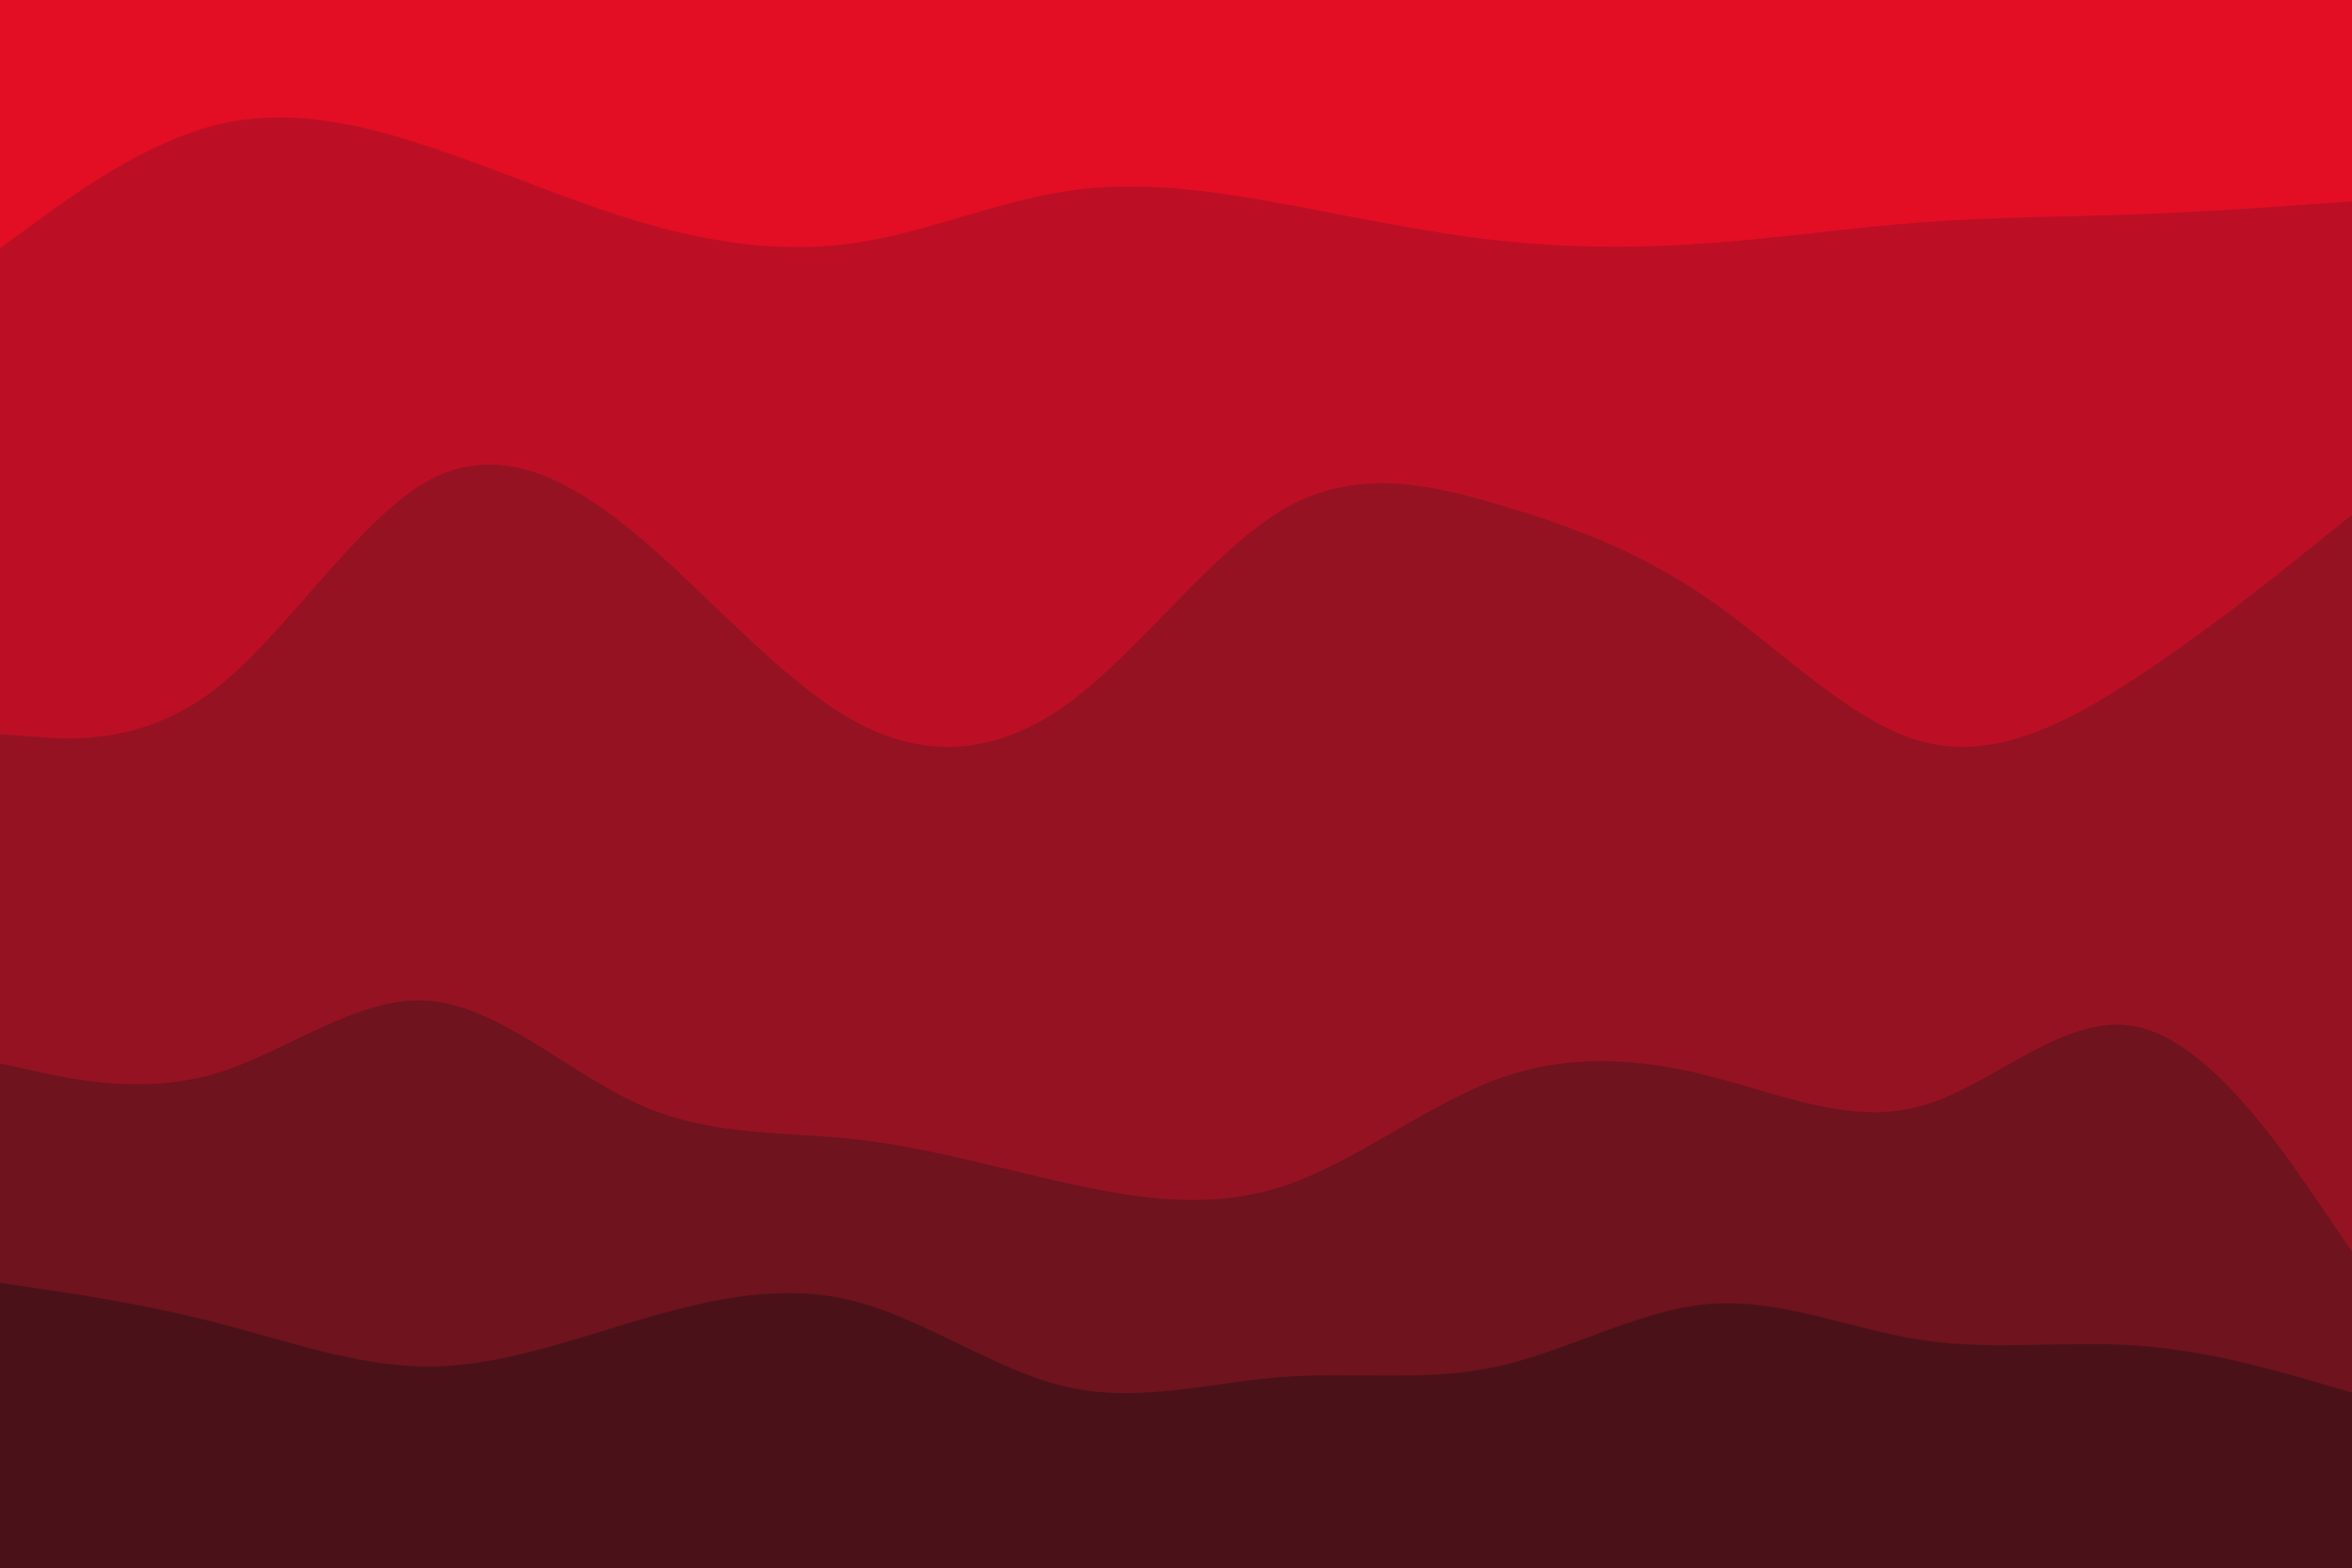
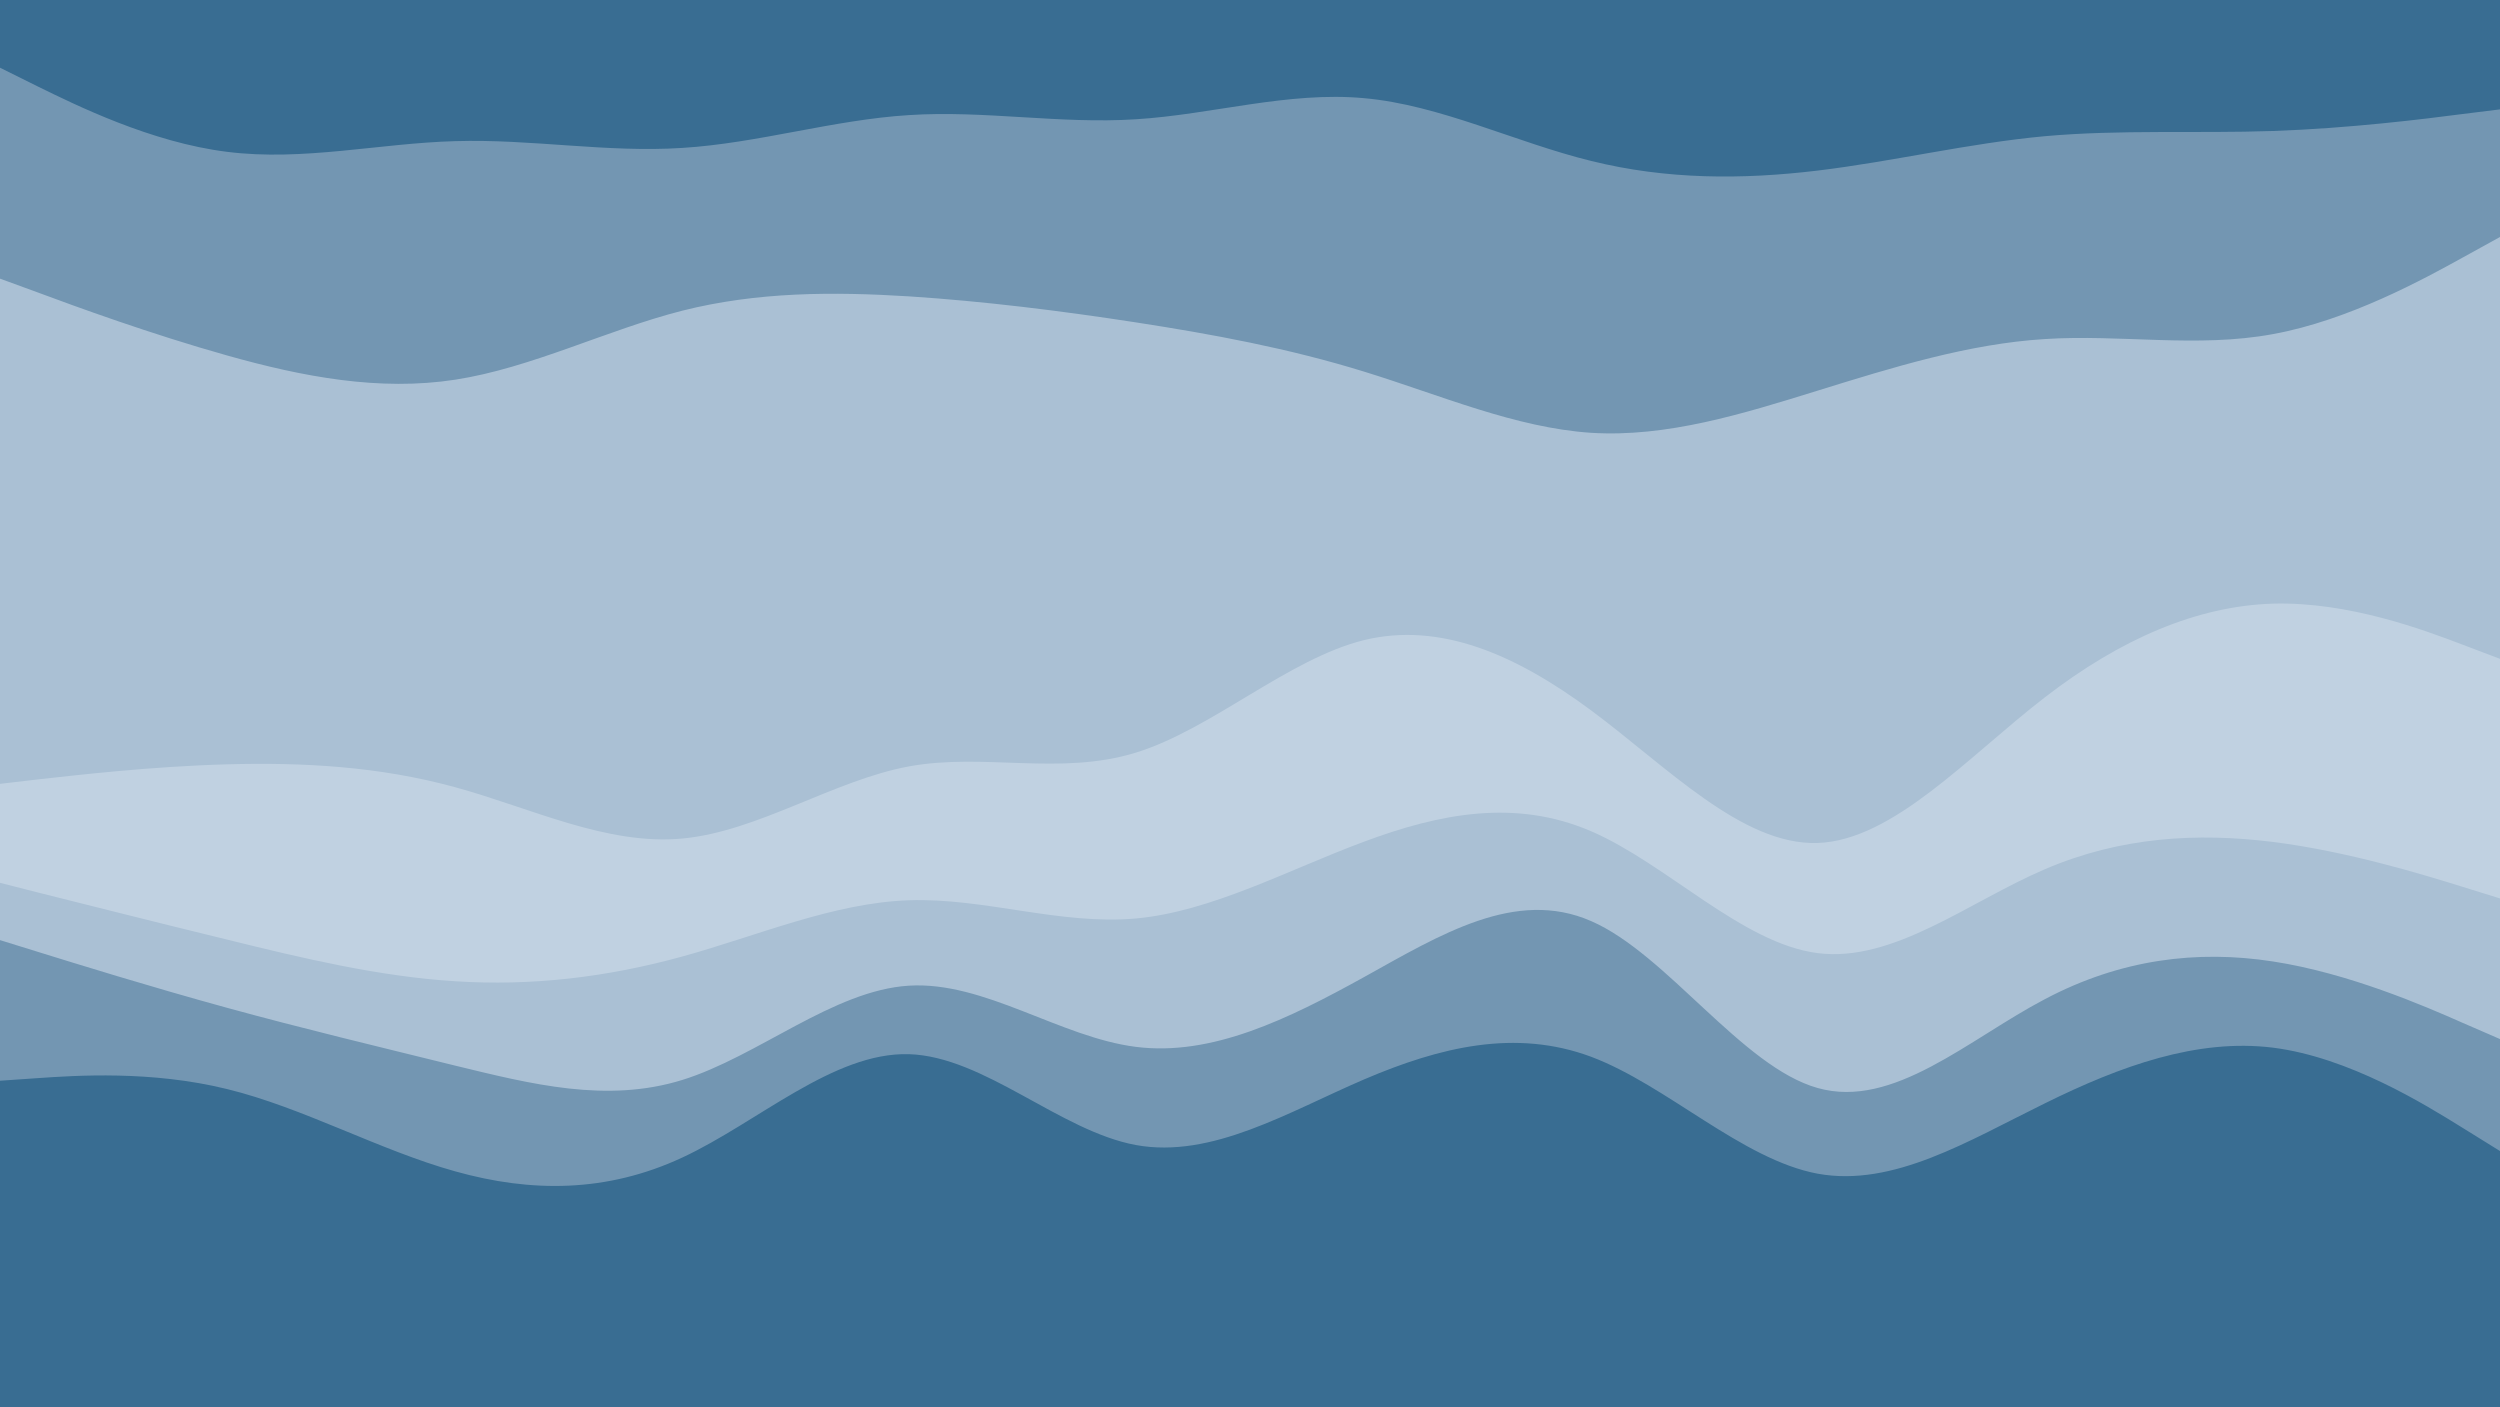
- <svg xmlns="http://www.w3.org/2000/svg" id="visual" viewBox="0 0 900 600" width="900" height="600" version="1.1">
-   <path d="M0 97L13.7 87C27.3 77 54.7 57 82 50C109.3 43 136.7 49 163.8 58C191 67 218 79 245.2 87C272.3 95 299.7 99 327 95C354.3 91 381.7 79 409 75C436.3 71 463.7 75 491 80C518.3 85 545.7 91 573 94C600.3 97 627.7 97 654.8 95C682 93 709 89 736.2 87C763.3 85 790.7 85 818 84C845.3 83 872.7 81 886.3 80L900 79L900 0L886.3 0C872.7 0 845.3 0 818 0C790.7 0 763.3 0 736.2 0C709 0 682 0 654.8 0C627.7 0 600.3 0 573 0C545.7 0 518.3 0 491 0C463.7 0 436.3 0 409 0C381.7 0 354.3 0 327 0C299.7 0 272.3 0 245.2 0C218 0 191 0 163.8 0C136.7 0 109.3 0 82 0C54.7 0 27.3 0 13.7 0L0 0Z" fill="#e30e24" />
-   <path d="M0 283L13.7 284C27.3 285 54.7 287 82 266C109.3 245 136.7 201 163.8 186C191 171 218 185 245.2 208C272.3 231 299.7 263 327 278C354.3 293 381.7 291 409 271C436.3 251 463.7 213 491 197C518.3 181 545.7 187 573 195C600.3 203 627.7 213 654.8 232C682 251 709 279 736.2 286C763.3 293 790.7 279 818 261C845.3 243 872.7 221 886.3 210L900 199L900 77L886.3 78C872.7 79 845.3 81 818 82C790.7 83 763.3 83 736.2 85C709 87 682 91 654.8 93C627.7 95 600.3 95 573 92C545.7 89 518.3 83 491 78C463.7 73 436.3 69 409 73C381.7 77 354.3 89 327 93C299.7 97 272.3 93 245.2 85C218 77 191 65 163.8 56C136.7 47 109.3 41 82 48C54.7 55 27.3 75 13.7 85L0 95Z" fill="#bc0f25" />
-   <path d="M0 409L13.7 412C27.3 415 54.7 421 82 413C109.3 405 136.7 383 163.8 385C191 387 218 413 245.2 425C272.3 437 299.7 435 327 438C354.3 441 381.7 449 409 455C436.3 461 463.7 465 491 456C518.3 447 545.7 425 573 415C600.3 405 627.7 407 654.8 414C682 421 709 433 736.2 425C763.3 417 790.7 389 818 395C845.3 401 872.7 441 886.3 461L900 481L900 197L886.3 208C872.7 219 845.3 241 818 259C790.7 277 763.3 291 736.2 284C709 277 682 249 654.8 230C627.7 211 600.3 201 573 193C545.7 185 518.3 179 491 195C463.7 211 436.3 249 409 269C381.7 289 354.3 291 327 276C299.7 261 272.3 229 245.2 206C218 183 191 169 163.8 184C136.7 199 109.3 243 82 264C54.7 285 27.3 283 13.7 282L0 281Z" fill="#951223" />
-   <path d="M0 493L13.7 495C27.3 497 54.7 501 82 508C109.3 515 136.7 525 163.8 525C191 525 218 515 245.2 507C272.3 499 299.7 493 327 500C354.3 507 381.7 527 409 533C436.3 539 463.7 531 491 529C518.3 527 545.7 531 573 525C600.3 519 627.7 503 654.8 501C682 499 709 511 736.2 515C763.3 519 790.7 515 818 517C845.3 519 872.7 527 886.3 531L900 535L900 479L886.3 459C872.7 439 845.3 399 818 393C790.7 387 763.3 415 736.2 423C709 431 682 419 654.8 412C627.7 405 600.3 403 573 413C545.7 423 518.3 445 491 454C463.7 463 436.3 459 409 453C381.7 447 354.3 439 327 436C299.7 433 272.3 435 245.2 423C218 411 191 385 163.8 383C136.7 381 109.3 403 82 411C54.7 419 27.3 413 13.7 410L0 407Z" fill="#6f131e" />
-   <path d="M0 601L13.7 601C27.3 601 54.7 601 82 601C109.3 601 136.7 601 163.8 601C191 601 218 601 245.2 601C272.3 601 299.7 601 327 601C354.3 601 381.7 601 409 601C436.3 601 463.7 601 491 601C518.3 601 545.7 601 573 601C600.3 601 627.7 601 654.8 601C682 601 709 601 736.2 601C763.3 601 790.7 601 818 601C845.3 601 872.7 601 886.3 601L900 601L900 533L886.3 529C872.7 525 845.3 517 818 515C790.7 513 763.3 517 736.2 513C709 509 682 497 654.8 499C627.7 501 600.3 517 573 523C545.7 529 518.3 525 491 527C463.7 529 436.3 537 409 531C381.7 525 354.3 505 327 498C299.7 491 272.3 497 245.2 505C218 513 191 523 163.8 523C136.7 523 109.3 513 82 506C54.7 499 27.3 495 13.7 493L0 491Z" fill="#4a1218" />
+ <svg xmlns="http://www.w3.org/2000/svg" id="visual" viewBox="0 0 960 540" width="960" height="540" version="1.1">
+   <path d="M0 28L14.5 35.2C29 42.3 58 56.7 87.2 60.3C116.3 64 145.7 57 174.8 56.2C204 55.3 233 60.7 262 58.8C291 57 320 48 349 46.2C378 44.3 407 49.7 436.2 47.8C465.3 46 494.7 37 523.8 39.7C553 42.3 582 56.7 611 63.8C640 71 669 71 698 67.5C727 64 756 57 785.2 54.3C814.3 51.7 843.7 53.3 872.8 52.3C902 51.3 931 47.7 945.5 45.8L960 44L960 0L945.5 0C931 0 902 0 872.8 0C843.7 0 814.3 0 785.2 0C756 0 727 0 698 0C669 0 640 0 611 0C582 0 553 0 523.8 0C494.7 0 465.3 0 436.2 0C407 0 378 0 349 0C320 0 291 0 262 0C233 0 204 0 174.8 0C145.7 0 116.3 0 87.2 0C58 0 29 0 14.5 0L0 0Z" fill="#396d92" />
+   <path d="M0 109L14.5 114.3C29 119.7 58 130.3 87.2 138.5C116.3 146.7 145.7 152.3 174.8 147.8C204 143.3 233 128.7 262 121.3C291 114 320 114 349 115.8C378 117.7 407 121.3 436.2 125.8C465.3 130.3 494.7 135.7 523.8 144.7C553 153.7 582 166.3 611 168.2C640 170 669 161 698 152C727 143 756 134 785.2 132.2C814.3 130.3 843.7 135.7 872.8 130.3C902 125 931 109 945.5 101L960 93L960 42L945.5 43.8C931 45.7 902 49.3 872.8 50.3C843.7 51.3 814.3 49.7 785.2 52.3C756 55 727 62 698 65.5C669 69 640 69 611 61.8C582 54.7 553 40.3 523.8 37.7C494.7 35 465.3 44 436.2 45.8C407 47.7 378 42.3 349 44.2C320 46 291 55 262 56.8C233 58.7 204 53.3 174.8 54.2C145.7 55 116.3 62 87.2 58.3C58 54.7 29 40.3 14.5 33.2L0 26Z" fill="#7396b2" />
+   <path d="M0 303L14.5 301.3C29 299.7 58 296.3 87.2 295.5C116.3 294.7 145.7 296.3 174.8 304.3C204 312.3 233 326.7 262 324C291 321.3 320 301.7 349 296.3C378 291 407 300 436.2 291C465.3 282 494.7 255 523.8 247.8C553 240.7 582 253.3 611 274.8C640 296.3 669 326.7 698 325.7C727 324.7 756 292.3 785.2 269.8C814.3 247.3 843.7 234.7 872.8 233.8C902 233 931 244 945.5 249.5L960 255L960 91L945.5 99C931 107 902 123 872.8 128.3C843.7 133.7 814.3 128.3 785.2 130.2C756 132 727 141 698 150C669 159 640 168 611 166.2C582 164.3 553 151.7 523.8 142.7C494.7 133.7 465.3 128.3 436.2 123.8C407 119.3 378 115.7 349 113.8C320 112 291 112 262 119.3C233 126.7 204 141.3 174.8 145.8C145.7 150.3 116.3 144.7 87.2 136.5C58 128.3 29 117.7 14.5 112.3L0 107Z" fill="#aac0d4" />
+   <path d="M0 341L14.5 344.7C29 348.3 58 355.7 87.2 362.8C116.3 370 145.7 377 174.8 378.8C204 380.7 233 377.3 262 369.3C291 361.3 320 348.7 349 347.7C378 346.7 407 357.3 436.2 354.7C465.3 352 494.7 336 523.8 325.2C553 314.3 582 308.7 611 321.2C640 333.7 669 364.3 698 368C727 371.7 756 348.3 785.2 335.8C814.3 323.3 843.7 321.7 872.8 325.3C902 329 931 338 945.5 342.5L960 347L960 253L945.5 247.5C931 242 902 231 872.8 231.8C843.7 232.7 814.3 245.3 785.2 267.8C756 290.3 727 322.7 698 323.7C669 324.7 640 294.3 611 272.8C582 251.3 553 238.7 523.8 245.8C494.7 253 465.3 280 436.2 289C407 298 378 289 349 294.3C320 299.7 291 319.3 262 322C233 324.7 204 310.3 174.8 302.3C145.7 294.3 116.3 292.7 87.2 293.5C58 294.3 29 297.7 14.5 299.3L0 301Z" fill="#c0d1e1" />
+   <path d="M0 363L14.5 367.5C29 372 58 381 87.2 389C116.3 397 145.7 404 174.8 411.2C204 418.3 233 425.7 262 416.7C291 407.7 320 382.3 349 380.5C378 378.7 407 400.3 436.2 404C465.3 407.7 494.7 393.3 523.8 377.2C553 361 582 343 611 355.7C640 368.3 669 411.7 698 419.8C727 428 756 401 785.2 385.7C814.3 370.3 843.7 366.7 872.8 371.2C902 375.7 931 388.3 945.5 394.7L960 401L960 345L945.5 340.5C931 336 902 327 872.8 323.3C843.7 319.7 814.3 321.3 785.2 333.8C756 346.3 727 369.7 698 366C669 362.3 640 331.7 611 319.2C582 306.7 553 312.3 523.8 323.2C494.7 334 465.3 350 436.2 352.7C407 355.3 378 344.7 349 345.7C320 346.7 291 359.3 262 367.3C233 375.3 204 378.7 174.8 376.8C145.7 375 116.3 368 87.2 360.8C58 353.7 29 346.3 14.5 342.7L0 339Z" fill="#aac0d4" />
+   <path d="M0 417L14.5 416C29 415 58 413 87.2 420.2C116.3 427.3 145.7 443.7 174.8 451.8C204 460 233 460 262 446.5C291 433 320 406 349 406.8C378 407.7 407 436.3 436.2 441.7C465.3 447 494.7 429 523.8 416.5C553 404 582 397 611 407.8C640 418.7 669 447.3 698 452.7C727 458 756 440 785.2 425.7C814.3 411.3 843.7 400.7 872.8 404.3C902 408 931 426 945.5 435L960 444L960 399L945.5 392.7C931 386.3 902 373.7 872.8 369.2C843.7 364.7 814.3 368.3 785.2 383.7C756 399 727 426 698 417.8C669 409.7 640 366.3 611 353.7C582 341 553 359 523.8 375.2C494.7 391.3 465.3 405.7 436.2 402C407 398.3 378 376.7 349 378.5C320 380.3 291 405.7 262 414.7C233 423.7 204 416.3 174.8 409.2C145.7 402 116.3 395 87.2 387C58 379 29 370 14.5 365.5L0 361Z" fill="#7396b2" />
+   <path d="M0 541L14.5 541C29 541 58 541 87.2 541C116.3 541 145.7 541 174.8 541C204 541 233 541 262 541C291 541 320 541 349 541C378 541 407 541 436.2 541C465.3 541 494.7 541 523.8 541C553 541 582 541 611 541C640 541 669 541 698 541C727 541 756 541 785.2 541C814.3 541 843.7 541 872.8 541C902 541 931 541 945.5 541L960 541L960 442L945.5 433C931 424 902 406 872.8 402.3C843.7 398.7 814.3 409.3 785.2 423.7C756 438 727 456 698 450.7C669 445.3 640 416.7 611 405.8C582 395 553 402 523.8 414.5C494.7 427 465.3 445 436.2 439.7C407 434.3 378 405.7 349 404.8C320 404 291 431 262 444.5C233 458 204 458 174.8 449.8C145.7 441.7 116.3 425.3 87.2 418.2C58 411 29 413 14.5 414L0 415Z" fill="#396d92" />
</svg>
